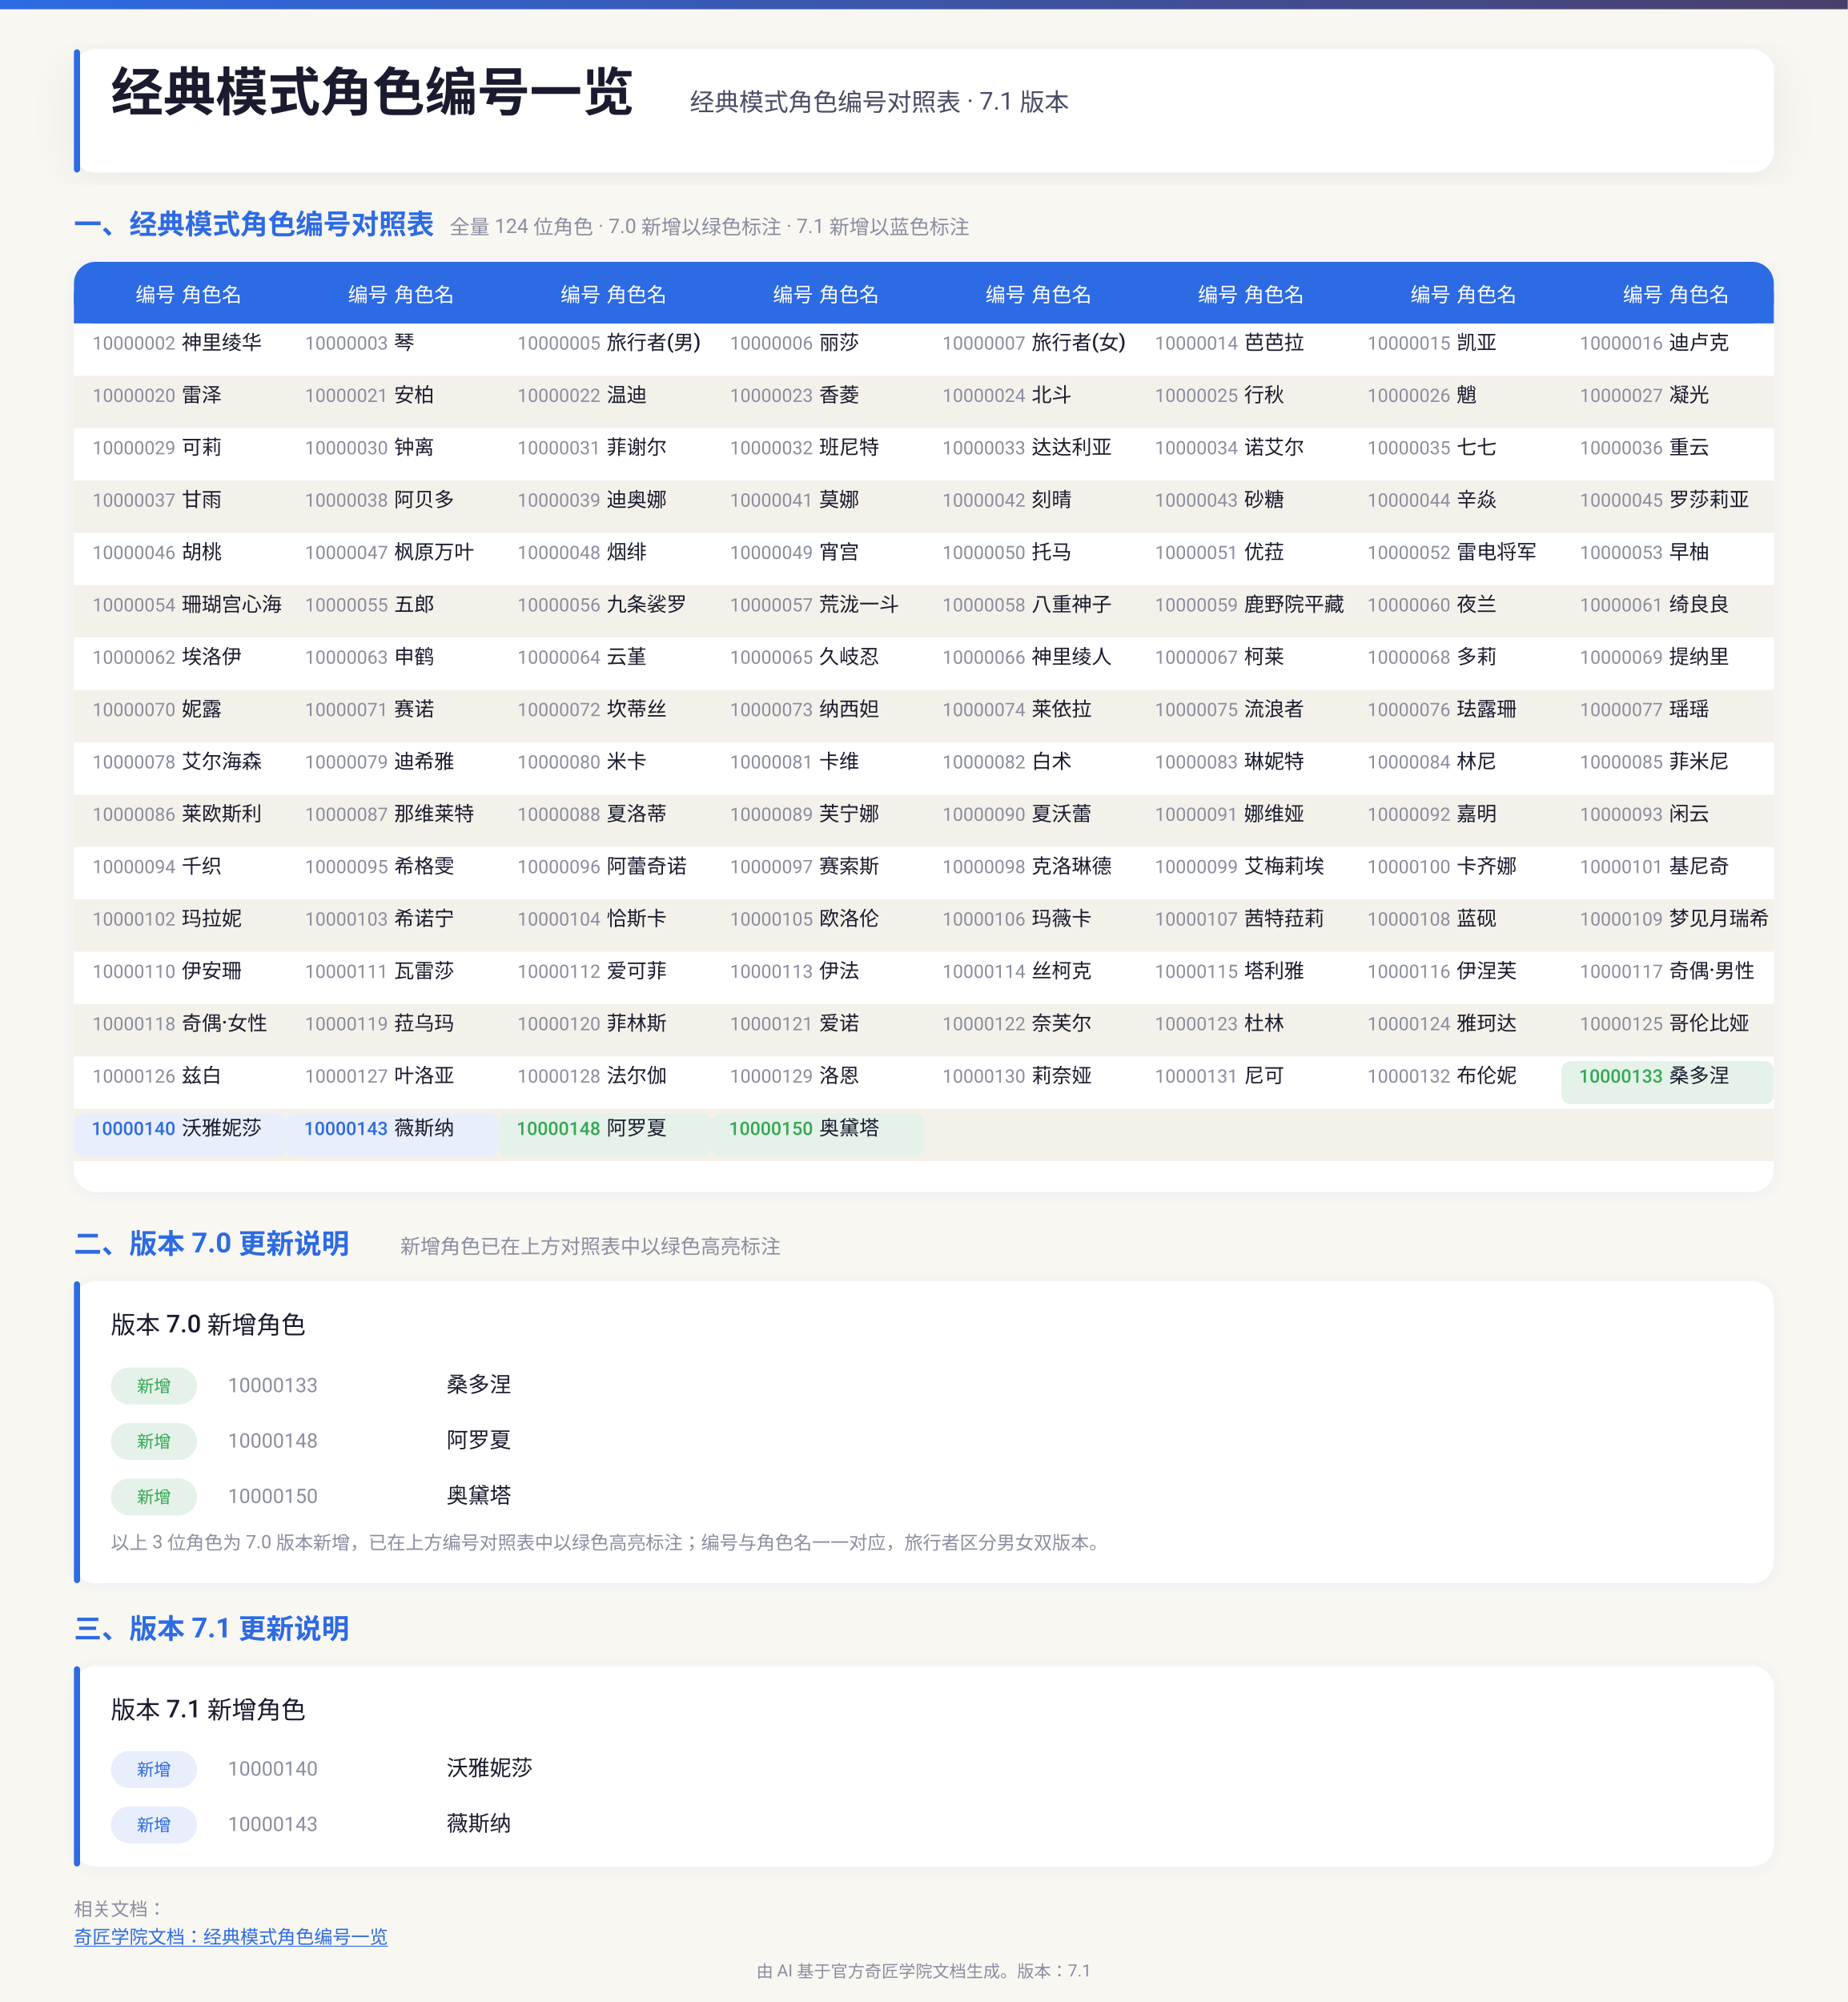
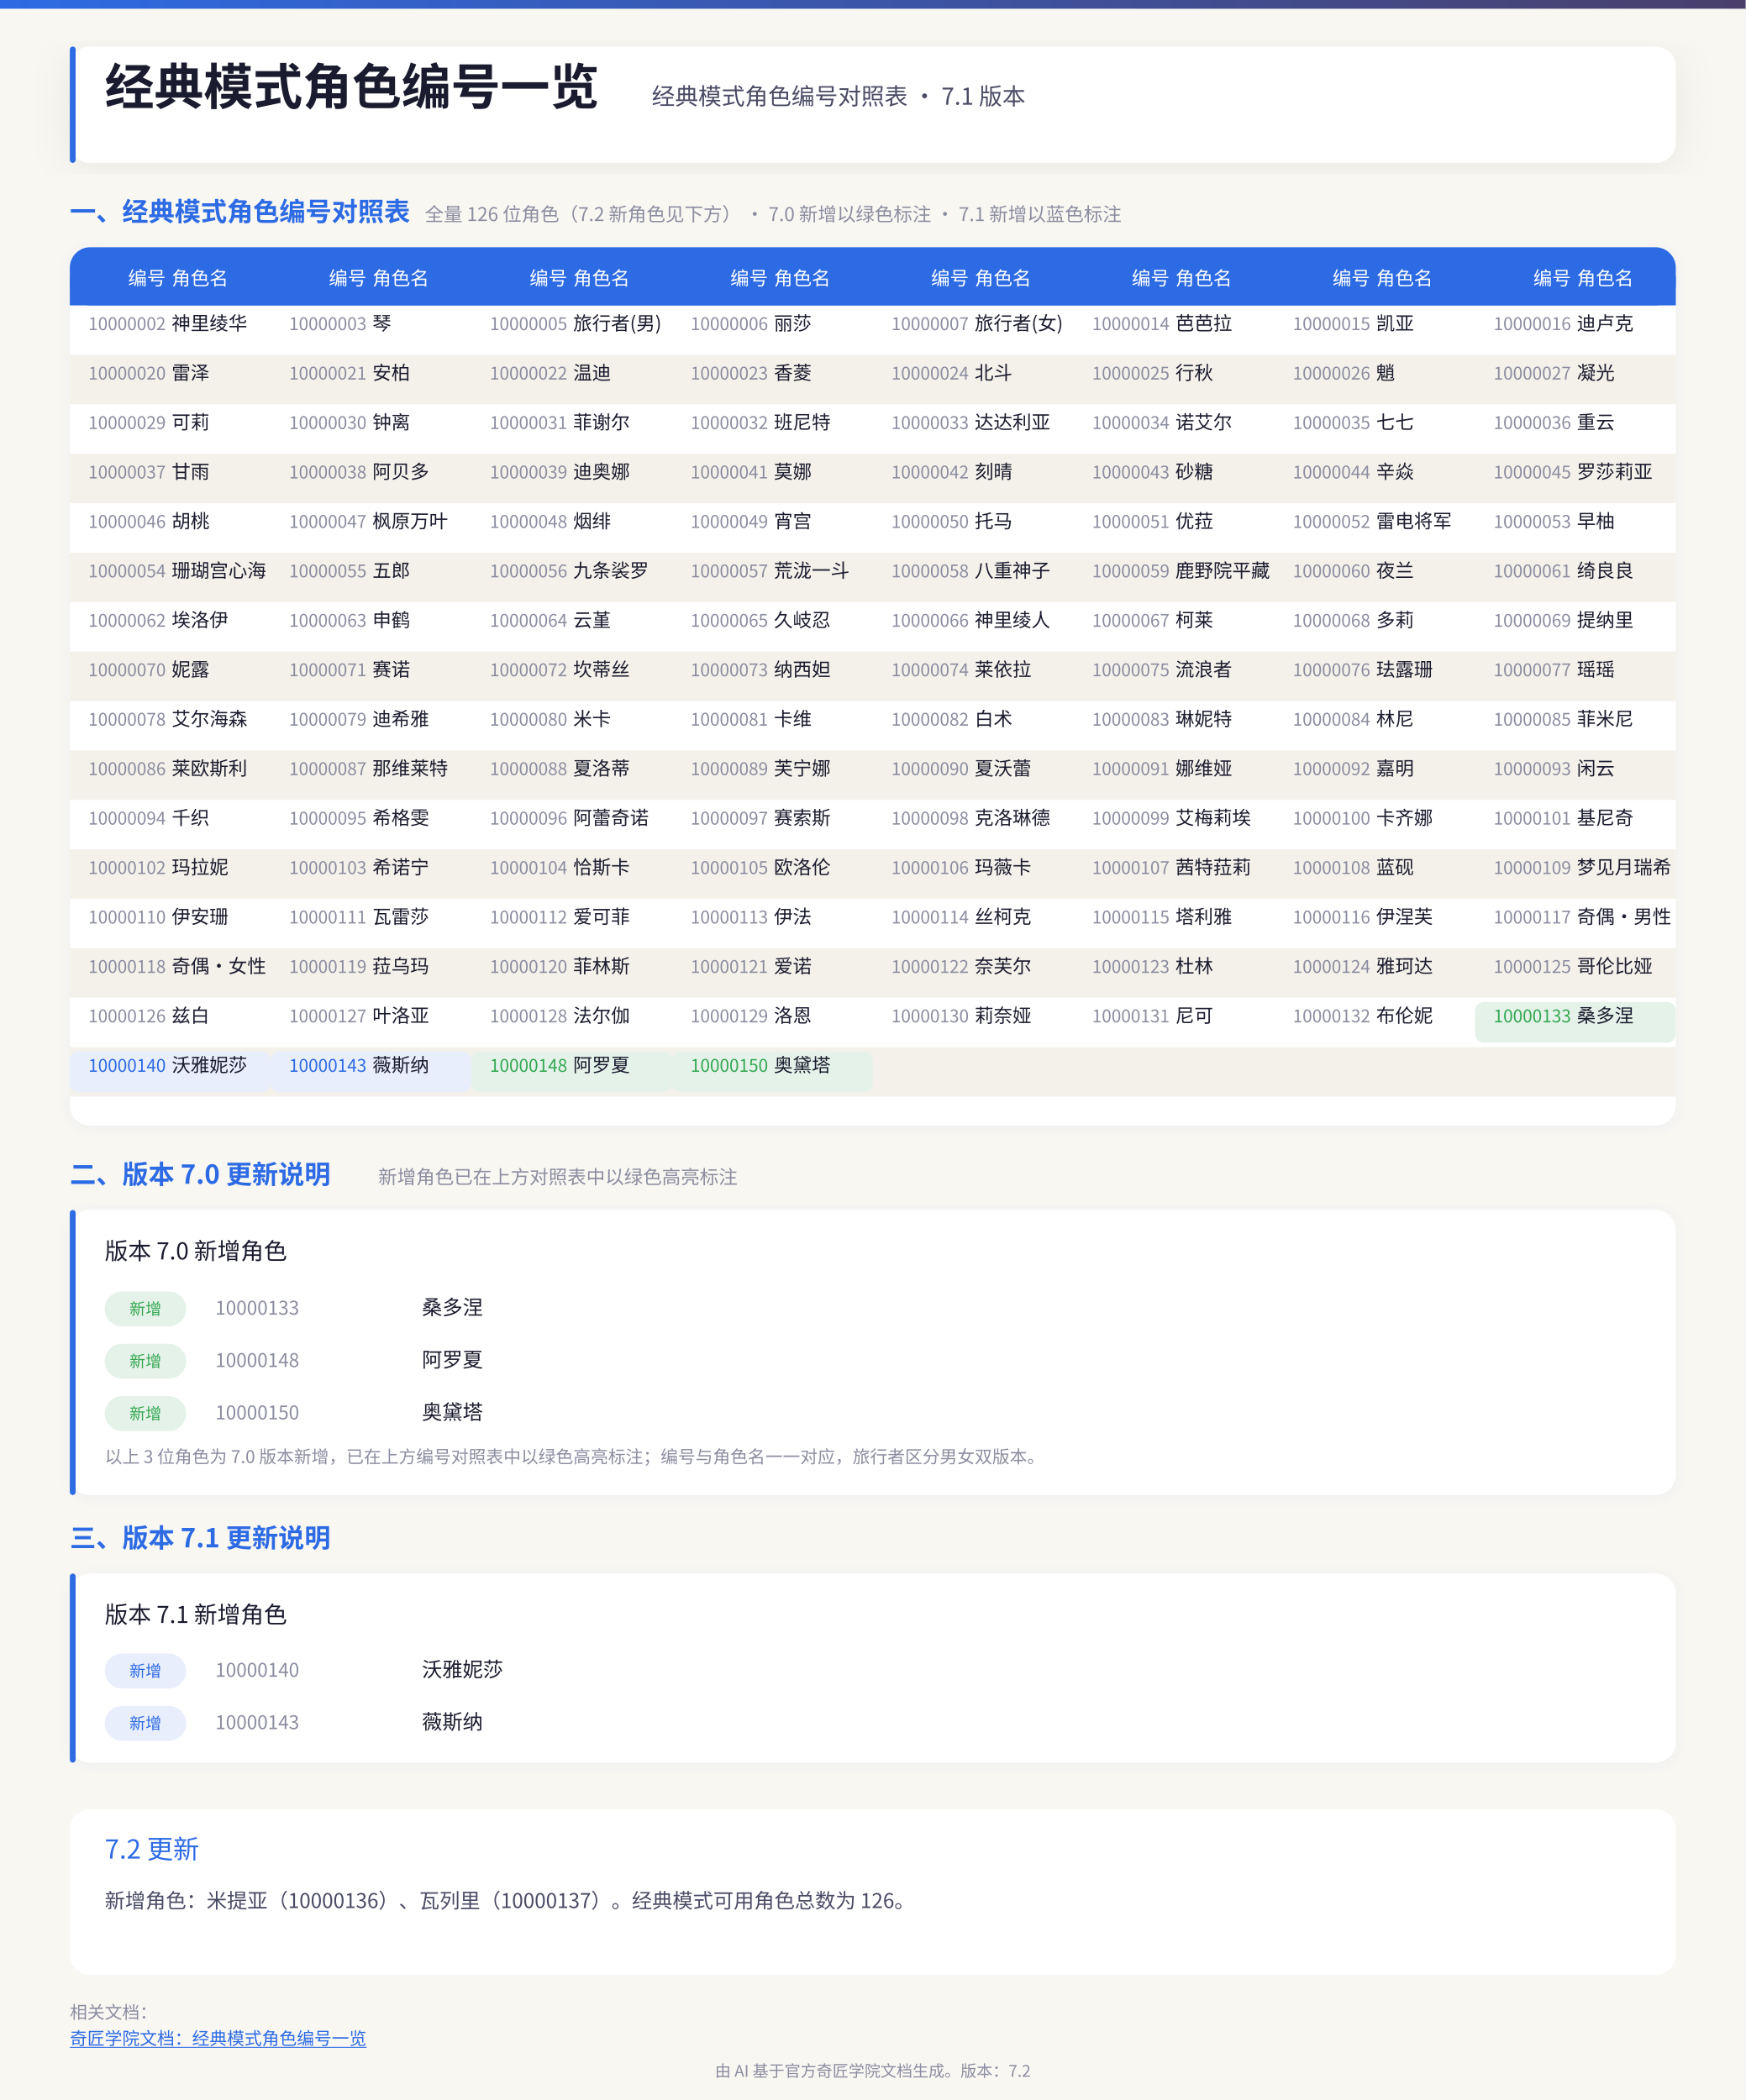
- <svg xmlns="http://www.w3.org/2000/svg" xmlns:xlink="http://www.w3.org/1999/xlink" viewBox="0 0 1200 1300">
+ <svg xmlns="http://www.w3.org/2000/svg" xmlns:xlink="http://www.w3.org/1999/xlink" viewBox="0 0 1200 1444">
  <defs>
    <linearGradient id="topGrad" x1="0" y1="0" x2="1200" y2="0" gradientUnits="userSpaceOnUse">
      <stop offset="0%" stop-color="#2D6BE4" />
      <stop offset="100%" stop-color="#4A3F6B" />
    </linearGradient>
    <filter id="card">
      <feDropShadow dx="0" dy="1" stdDeviation="4" flood-color="#2D6BE4" flood-opacity="0.06" />
    </filter>
    <filter id="elevated">
      <feDropShadow dx="0" dy="4" stdDeviation="14" flood-color="#000" flood-opacity="0.07" />
    </filter>
  </defs>
  <style>
- .t{font-family:'HYWenHei 85W','Noto Sans SC','PingFang SC','Roboto',sans-serif;}
+ .t{font-family:'Noto Sans CJK SC','HYWenHei 85W','Noto Sans SC','PingFang SC','Roboto',sans-serif;}
</style>
-   <rect width="1200" height="1300" fill="#F9F7F2" />
+   <rect width="1200" height="1444" fill="#F9F7F2" />
  <rect width="1200" height="6" fill="url(#topGrad)" />
  <rect x="48" y="32" width="1104" height="80" rx="14" fill="#fff" filter="url(#elevated)" />
  <rect x="48" y="32" width="4" height="80" rx="2" fill="#2D6BE4" />
  <text x="72" y="72" class="t" fill="#1A1B2E" font-size="34" font-weight="bold">经典模式角色编号一览</text>
  <text x="448" y="72" class="t" fill="#4A4B65" font-size="16">经典模式角色编号对照表 · 7.1 版本</text>
  <text x="48" y="152" class="t" fill="#2D6BE4" font-size="18" font-weight="700">一、经典模式角色编号对照表</text>
-   <text x="292" y="152" class="t" fill="#8B8DA0" font-size="13">全量 124 位角色 · 7.0 新增以绿色标注 · 7.1 新增以蓝色标注</text>
+   <text x="292" y="152" class="t" fill="#8B8DA0" font-size="13">全量 126 位角色（7.2 新角色见下方） · 7.0 新增以绿色标注 · 7.1 新增以蓝色标注</text>
  <rect x="48" y="170" width="1104" height="604" rx="14" fill="#fff" filter="url(#card)" />
  <rect x="48" y="170" width="1104" height="40" rx="14" fill="#2D6BE4" />
  <rect x="48" y="190" width="1104" height="20" fill="#2D6BE4" />
  <text x="114" y="196" class="t" fill="#fff" font-size="13" text-anchor="end" font-weight="500">编号</text>
  <text x="118" y="196" class="t" fill="#fff" font-size="13" font-weight="500">角色名</text>
  <text x="252" y="196" class="t" fill="#fff" font-size="13" text-anchor="end" font-weight="500">编号</text>
  <text x="256" y="196" class="t" fill="#fff" font-size="13" font-weight="500">角色名</text>
  <text x="390" y="196" class="t" fill="#fff" font-size="13" text-anchor="end" font-weight="500">编号</text>
  <text x="394" y="196" class="t" fill="#fff" font-size="13" font-weight="500">角色名</text>
  <text x="528" y="196" class="t" fill="#fff" font-size="13" text-anchor="end" font-weight="500">编号</text>
  <text x="532" y="196" class="t" fill="#fff" font-size="13" font-weight="500">角色名</text>
  <text x="666" y="196" class="t" fill="#fff" font-size="13" text-anchor="end" font-weight="500">编号</text>
  <text x="670" y="196" class="t" fill="#fff" font-size="13" font-weight="500">角色名</text>
  <text x="804" y="196" class="t" fill="#fff" font-size="13" text-anchor="end" font-weight="500">编号</text>
  <text x="808" y="196" class="t" fill="#fff" font-size="13" font-weight="500">角色名</text>
  <text x="942" y="196" class="t" fill="#fff" font-size="13" text-anchor="end" font-weight="500">编号</text>
  <text x="946" y="196" class="t" fill="#fff" font-size="13" font-weight="500">角色名</text>
  <text x="1080" y="196" class="t" fill="#fff" font-size="13" text-anchor="end" font-weight="500">编号</text>
  <text x="1084" y="196" class="t" fill="#fff" font-size="13" font-weight="500">角色名</text>
  <rect x="48" y="244" width="1104" height="34" fill="#F4F1EA" />
  <rect x="48" y="312" width="1104" height="34" fill="#F4F1EA" />
  <rect x="48" y="380" width="1104" height="34" fill="#F4F1EA" />
  <rect x="48" y="448" width="1104" height="34" fill="#F4F1EA" />
  <rect x="48" y="516" width="1104" height="34" fill="#F4F1EA" />
  <rect x="48" y="584" width="1104" height="34" fill="#F4F1EA" />
  <rect x="48" y="652" width="1104" height="34" fill="#F4F1EA" />
  <rect x="48" y="720" width="1104" height="34" fill="#F4F1EA" />
  <text x="114" y="227" class="t" fill="#8B8DA0" font-size="12" text-anchor="end">10000002</text>
  <text x="118" y="227" class="t" fill="#1A1B2E" font-size="13" font-weight="500">神里绫华</text>
  <text x="252" y="227" class="t" fill="#8B8DA0" font-size="12" text-anchor="end">10000003</text>
  <text x="256" y="227" class="t" fill="#1A1B2E" font-size="13" font-weight="500">琴</text>
  <text x="390" y="227" class="t" fill="#8B8DA0" font-size="12" text-anchor="end">10000005</text>
  <text x="394" y="227" class="t" fill="#1A1B2E" font-size="13" font-weight="500">旅行者(男)</text>
  <text x="528" y="227" class="t" fill="#8B8DA0" font-size="12" text-anchor="end">10000006</text>
  <text x="532" y="227" class="t" fill="#1A1B2E" font-size="13" font-weight="500">丽莎</text>
  <text x="666" y="227" class="t" fill="#8B8DA0" font-size="12" text-anchor="end">10000007</text>
  <text x="670" y="227" class="t" fill="#1A1B2E" font-size="13" font-weight="500">旅行者(女)</text>
  <text x="804" y="227" class="t" fill="#8B8DA0" font-size="12" text-anchor="end">10000014</text>
  <text x="808" y="227" class="t" fill="#1A1B2E" font-size="13" font-weight="500">芭芭拉</text>
  <text x="942" y="227" class="t" fill="#8B8DA0" font-size="12" text-anchor="end">10000015</text>
  <text x="946" y="227" class="t" fill="#1A1B2E" font-size="13" font-weight="500">凯亚</text>
  <text x="1080" y="227" class="t" fill="#8B8DA0" font-size="12" text-anchor="end">10000016</text>
  <text x="1084" y="227" class="t" fill="#1A1B2E" font-size="13" font-weight="500">迪卢克</text>
  <text x="114" y="261" class="t" fill="#8B8DA0" font-size="12" text-anchor="end">10000020</text>
  <text x="118" y="261" class="t" fill="#1A1B2E" font-size="13" font-weight="500">雷泽</text>
  <text x="252" y="261" class="t" fill="#8B8DA0" font-size="12" text-anchor="end">10000021</text>
  <text x="256" y="261" class="t" fill="#1A1B2E" font-size="13" font-weight="500">安柏</text>
  <text x="390" y="261" class="t" fill="#8B8DA0" font-size="12" text-anchor="end">10000022</text>
  <text x="394" y="261" class="t" fill="#1A1B2E" font-size="13" font-weight="500">温迪</text>
  <text x="528" y="261" class="t" fill="#8B8DA0" font-size="12" text-anchor="end">10000023</text>
  <text x="532" y="261" class="t" fill="#1A1B2E" font-size="13" font-weight="500">香菱</text>
  <text x="666" y="261" class="t" fill="#8B8DA0" font-size="12" text-anchor="end">10000024</text>
  <text x="670" y="261" class="t" fill="#1A1B2E" font-size="13" font-weight="500">北斗</text>
  <text x="804" y="261" class="t" fill="#8B8DA0" font-size="12" text-anchor="end">10000025</text>
  <text x="808" y="261" class="t" fill="#1A1B2E" font-size="13" font-weight="500">行秋</text>
  <text x="942" y="261" class="t" fill="#8B8DA0" font-size="12" text-anchor="end">10000026</text>
  <text x="946" y="261" class="t" fill="#1A1B2E" font-size="13" font-weight="500">魈</text>
  <text x="1080" y="261" class="t" fill="#8B8DA0" font-size="12" text-anchor="end">10000027</text>
  <text x="1084" y="261" class="t" fill="#1A1B2E" font-size="13" font-weight="500">凝光</text>
  <text x="114" y="295" class="t" fill="#8B8DA0" font-size="12" text-anchor="end">10000029</text>
  <text x="118" y="295" class="t" fill="#1A1B2E" font-size="13" font-weight="500">可莉</text>
  <text x="252" y="295" class="t" fill="#8B8DA0" font-size="12" text-anchor="end">10000030</text>
  <text x="256" y="295" class="t" fill="#1A1B2E" font-size="13" font-weight="500">钟离</text>
  <text x="390" y="295" class="t" fill="#8B8DA0" font-size="12" text-anchor="end">10000031</text>
  <text x="394" y="295" class="t" fill="#1A1B2E" font-size="13" font-weight="500">菲谢尔</text>
  <text x="528" y="295" class="t" fill="#8B8DA0" font-size="12" text-anchor="end">10000032</text>
  <text x="532" y="295" class="t" fill="#1A1B2E" font-size="13" font-weight="500">班尼特</text>
  <text x="666" y="295" class="t" fill="#8B8DA0" font-size="12" text-anchor="end">10000033</text>
  <text x="670" y="295" class="t" fill="#1A1B2E" font-size="13" font-weight="500">达达利亚</text>
  <text x="804" y="295" class="t" fill="#8B8DA0" font-size="12" text-anchor="end">10000034</text>
  <text x="808" y="295" class="t" fill="#1A1B2E" font-size="13" font-weight="500">诺艾尔</text>
  <text x="942" y="295" class="t" fill="#8B8DA0" font-size="12" text-anchor="end">10000035</text>
  <text x="946" y="295" class="t" fill="#1A1B2E" font-size="13" font-weight="500">七七</text>
  <text x="1080" y="295" class="t" fill="#8B8DA0" font-size="12" text-anchor="end">10000036</text>
  <text x="1084" y="295" class="t" fill="#1A1B2E" font-size="13" font-weight="500">重云</text>
  <text x="114" y="329" class="t" fill="#8B8DA0" font-size="12" text-anchor="end">10000037</text>
  <text x="118" y="329" class="t" fill="#1A1B2E" font-size="13" font-weight="500">甘雨</text>
  <text x="252" y="329" class="t" fill="#8B8DA0" font-size="12" text-anchor="end">10000038</text>
  <text x="256" y="329" class="t" fill="#1A1B2E" font-size="13" font-weight="500">阿贝多</text>
  <text x="390" y="329" class="t" fill="#8B8DA0" font-size="12" text-anchor="end">10000039</text>
  <text x="394" y="329" class="t" fill="#1A1B2E" font-size="13" font-weight="500">迪奥娜</text>
  <text x="528" y="329" class="t" fill="#8B8DA0" font-size="12" text-anchor="end">10000041</text>
  <text x="532" y="329" class="t" fill="#1A1B2E" font-size="13" font-weight="500">莫娜</text>
  <text x="666" y="329" class="t" fill="#8B8DA0" font-size="12" text-anchor="end">10000042</text>
  <text x="670" y="329" class="t" fill="#1A1B2E" font-size="13" font-weight="500">刻晴</text>
  <text x="804" y="329" class="t" fill="#8B8DA0" font-size="12" text-anchor="end">10000043</text>
  <text x="808" y="329" class="t" fill="#1A1B2E" font-size="13" font-weight="500">砂糖</text>
  <text x="942" y="329" class="t" fill="#8B8DA0" font-size="12" text-anchor="end">10000044</text>
  <text x="946" y="329" class="t" fill="#1A1B2E" font-size="13" font-weight="500">辛焱</text>
  <text x="1080" y="329" class="t" fill="#8B8DA0" font-size="12" text-anchor="end">10000045</text>
  <text x="1084" y="329" class="t" fill="#1A1B2E" font-size="13" font-weight="500">罗莎莉亚</text>
  <text x="114" y="363" class="t" fill="#8B8DA0" font-size="12" text-anchor="end">10000046</text>
  <text x="118" y="363" class="t" fill="#1A1B2E" font-size="13" font-weight="500">胡桃</text>
  <text x="252" y="363" class="t" fill="#8B8DA0" font-size="12" text-anchor="end">10000047</text>
  <text x="256" y="363" class="t" fill="#1A1B2E" font-size="13" font-weight="500">枫原万叶</text>
  <text x="390" y="363" class="t" fill="#8B8DA0" font-size="12" text-anchor="end">10000048</text>
  <text x="394" y="363" class="t" fill="#1A1B2E" font-size="13" font-weight="500">烟绯</text>
  <text x="528" y="363" class="t" fill="#8B8DA0" font-size="12" text-anchor="end">10000049</text>
  <text x="532" y="363" class="t" fill="#1A1B2E" font-size="13" font-weight="500">宵宫</text>
  <text x="666" y="363" class="t" fill="#8B8DA0" font-size="12" text-anchor="end">10000050</text>
  <text x="670" y="363" class="t" fill="#1A1B2E" font-size="13" font-weight="500">托马</text>
  <text x="804" y="363" class="t" fill="#8B8DA0" font-size="12" text-anchor="end">10000051</text>
  <text x="808" y="363" class="t" fill="#1A1B2E" font-size="13" font-weight="500">优菈</text>
  <text x="942" y="363" class="t" fill="#8B8DA0" font-size="12" text-anchor="end">10000052</text>
  <text x="946" y="363" class="t" fill="#1A1B2E" font-size="13" font-weight="500">雷电将军</text>
  <text x="1080" y="363" class="t" fill="#8B8DA0" font-size="12" text-anchor="end">10000053</text>
  <text x="1084" y="363" class="t" fill="#1A1B2E" font-size="13" font-weight="500">早柚</text>
  <text x="114" y="397" class="t" fill="#8B8DA0" font-size="12" text-anchor="end">10000054</text>
  <text x="118" y="397" class="t" fill="#1A1B2E" font-size="13" font-weight="500">珊瑚宫心海</text>
  <text x="252" y="397" class="t" fill="#8B8DA0" font-size="12" text-anchor="end">10000055</text>
  <text x="256" y="397" class="t" fill="#1A1B2E" font-size="13" font-weight="500">五郎</text>
  <text x="390" y="397" class="t" fill="#8B8DA0" font-size="12" text-anchor="end">10000056</text>
  <text x="394" y="397" class="t" fill="#1A1B2E" font-size="13" font-weight="500">九条裟罗</text>
  <text x="528" y="397" class="t" fill="#8B8DA0" font-size="12" text-anchor="end">10000057</text>
  <text x="532" y="397" class="t" fill="#1A1B2E" font-size="13" font-weight="500">荒泷一斗</text>
  <text x="666" y="397" class="t" fill="#8B8DA0" font-size="12" text-anchor="end">10000058</text>
  <text x="670" y="397" class="t" fill="#1A1B2E" font-size="13" font-weight="500">八重神子</text>
  <text x="804" y="397" class="t" fill="#8B8DA0" font-size="12" text-anchor="end">10000059</text>
  <text x="808" y="397" class="t" fill="#1A1B2E" font-size="13" font-weight="500">鹿野院平藏</text>
  <text x="942" y="397" class="t" fill="#8B8DA0" font-size="12" text-anchor="end">10000060</text>
  <text x="946" y="397" class="t" fill="#1A1B2E" font-size="13" font-weight="500">夜兰</text>
  <text x="1080" y="397" class="t" fill="#8B8DA0" font-size="12" text-anchor="end">10000061</text>
  <text x="1084" y="397" class="t" fill="#1A1B2E" font-size="13" font-weight="500">绮良良</text>
  <text x="114" y="431" class="t" fill="#8B8DA0" font-size="12" text-anchor="end">10000062</text>
  <text x="118" y="431" class="t" fill="#1A1B2E" font-size="13" font-weight="500">埃洛伊</text>
  <text x="252" y="431" class="t" fill="#8B8DA0" font-size="12" text-anchor="end">10000063</text>
  <text x="256" y="431" class="t" fill="#1A1B2E" font-size="13" font-weight="500">申鹤</text>
  <text x="390" y="431" class="t" fill="#8B8DA0" font-size="12" text-anchor="end">10000064</text>
  <text x="394" y="431" class="t" fill="#1A1B2E" font-size="13" font-weight="500">云堇</text>
  <text x="528" y="431" class="t" fill="#8B8DA0" font-size="12" text-anchor="end">10000065</text>
  <text x="532" y="431" class="t" fill="#1A1B2E" font-size="13" font-weight="500">久岐忍</text>
  <text x="666" y="431" class="t" fill="#8B8DA0" font-size="12" text-anchor="end">10000066</text>
  <text x="670" y="431" class="t" fill="#1A1B2E" font-size="13" font-weight="500">神里绫人</text>
  <text x="804" y="431" class="t" fill="#8B8DA0" font-size="12" text-anchor="end">10000067</text>
  <text x="808" y="431" class="t" fill="#1A1B2E" font-size="13" font-weight="500">柯莱</text>
  <text x="942" y="431" class="t" fill="#8B8DA0" font-size="12" text-anchor="end">10000068</text>
  <text x="946" y="431" class="t" fill="#1A1B2E" font-size="13" font-weight="500">多莉</text>
  <text x="1080" y="431" class="t" fill="#8B8DA0" font-size="12" text-anchor="end">10000069</text>
  <text x="1084" y="431" class="t" fill="#1A1B2E" font-size="13" font-weight="500">提纳里</text>
  <text x="114" y="465" class="t" fill="#8B8DA0" font-size="12" text-anchor="end">10000070</text>
  <text x="118" y="465" class="t" fill="#1A1B2E" font-size="13" font-weight="500">妮露</text>
  <text x="252" y="465" class="t" fill="#8B8DA0" font-size="12" text-anchor="end">10000071</text>
  <text x="256" y="465" class="t" fill="#1A1B2E" font-size="13" font-weight="500">赛诺</text>
  <text x="390" y="465" class="t" fill="#8B8DA0" font-size="12" text-anchor="end">10000072</text>
  <text x="394" y="465" class="t" fill="#1A1B2E" font-size="13" font-weight="500">坎蒂丝</text>
  <text x="528" y="465" class="t" fill="#8B8DA0" font-size="12" text-anchor="end">10000073</text>
  <text x="532" y="465" class="t" fill="#1A1B2E" font-size="13" font-weight="500">纳西妲</text>
  <text x="666" y="465" class="t" fill="#8B8DA0" font-size="12" text-anchor="end">10000074</text>
  <text x="670" y="465" class="t" fill="#1A1B2E" font-size="13" font-weight="500">莱依拉</text>
  <text x="804" y="465" class="t" fill="#8B8DA0" font-size="12" text-anchor="end">10000075</text>
  <text x="808" y="465" class="t" fill="#1A1B2E" font-size="13" font-weight="500">流浪者</text>
  <text x="942" y="465" class="t" fill="#8B8DA0" font-size="12" text-anchor="end">10000076</text>
  <text x="946" y="465" class="t" fill="#1A1B2E" font-size="13" font-weight="500">珐露珊</text>
  <text x="1080" y="465" class="t" fill="#8B8DA0" font-size="12" text-anchor="end">10000077</text>
  <text x="1084" y="465" class="t" fill="#1A1B2E" font-size="13" font-weight="500">瑶瑶</text>
  <text x="114" y="499" class="t" fill="#8B8DA0" font-size="12" text-anchor="end">10000078</text>
  <text x="118" y="499" class="t" fill="#1A1B2E" font-size="13" font-weight="500">艾尔海森</text>
  <text x="252" y="499" class="t" fill="#8B8DA0" font-size="12" text-anchor="end">10000079</text>
  <text x="256" y="499" class="t" fill="#1A1B2E" font-size="13" font-weight="500">迪希雅</text>
  <text x="390" y="499" class="t" fill="#8B8DA0" font-size="12" text-anchor="end">10000080</text>
  <text x="394" y="499" class="t" fill="#1A1B2E" font-size="13" font-weight="500">米卡</text>
  <text x="528" y="499" class="t" fill="#8B8DA0" font-size="12" text-anchor="end">10000081</text>
  <text x="532" y="499" class="t" fill="#1A1B2E" font-size="13" font-weight="500">卡维</text>
  <text x="666" y="499" class="t" fill="#8B8DA0" font-size="12" text-anchor="end">10000082</text>
  <text x="670" y="499" class="t" fill="#1A1B2E" font-size="13" font-weight="500">白术</text>
  <text x="804" y="499" class="t" fill="#8B8DA0" font-size="12" text-anchor="end">10000083</text>
  <text x="808" y="499" class="t" fill="#1A1B2E" font-size="13" font-weight="500">琳妮特</text>
  <text x="942" y="499" class="t" fill="#8B8DA0" font-size="12" text-anchor="end">10000084</text>
  <text x="946" y="499" class="t" fill="#1A1B2E" font-size="13" font-weight="500">林尼</text>
  <text x="1080" y="499" class="t" fill="#8B8DA0" font-size="12" text-anchor="end">10000085</text>
  <text x="1084" y="499" class="t" fill="#1A1B2E" font-size="13" font-weight="500">菲米尼</text>
  <text x="114" y="533" class="t" fill="#8B8DA0" font-size="12" text-anchor="end">10000086</text>
  <text x="118" y="533" class="t" fill="#1A1B2E" font-size="13" font-weight="500">莱欧斯利</text>
  <text x="252" y="533" class="t" fill="#8B8DA0" font-size="12" text-anchor="end">10000087</text>
  <text x="256" y="533" class="t" fill="#1A1B2E" font-size="13" font-weight="500">那维莱特</text>
  <text x="390" y="533" class="t" fill="#8B8DA0" font-size="12" text-anchor="end">10000088</text>
  <text x="394" y="533" class="t" fill="#1A1B2E" font-size="13" font-weight="500">夏洛蒂</text>
  <text x="528" y="533" class="t" fill="#8B8DA0" font-size="12" text-anchor="end">10000089</text>
  <text x="532" y="533" class="t" fill="#1A1B2E" font-size="13" font-weight="500">芙宁娜</text>
  <text x="666" y="533" class="t" fill="#8B8DA0" font-size="12" text-anchor="end">10000090</text>
  <text x="670" y="533" class="t" fill="#1A1B2E" font-size="13" font-weight="500">夏沃蕾</text>
  <text x="804" y="533" class="t" fill="#8B8DA0" font-size="12" text-anchor="end">10000091</text>
  <text x="808" y="533" class="t" fill="#1A1B2E" font-size="13" font-weight="500">娜维娅</text>
  <text x="942" y="533" class="t" fill="#8B8DA0" font-size="12" text-anchor="end">10000092</text>
  <text x="946" y="533" class="t" fill="#1A1B2E" font-size="13" font-weight="500">嘉明</text>
  <text x="1080" y="533" class="t" fill="#8B8DA0" font-size="12" text-anchor="end">10000093</text>
  <text x="1084" y="533" class="t" fill="#1A1B2E" font-size="13" font-weight="500">闲云</text>
  <text x="114" y="567" class="t" fill="#8B8DA0" font-size="12" text-anchor="end">10000094</text>
  <text x="118" y="567" class="t" fill="#1A1B2E" font-size="13" font-weight="500">千织</text>
  <text x="252" y="567" class="t" fill="#8B8DA0" font-size="12" text-anchor="end">10000095</text>
  <text x="256" y="567" class="t" fill="#1A1B2E" font-size="13" font-weight="500">希格雯</text>
  <text x="390" y="567" class="t" fill="#8B8DA0" font-size="12" text-anchor="end">10000096</text>
  <text x="394" y="567" class="t" fill="#1A1B2E" font-size="13" font-weight="500">阿蕾奇诺</text>
  <text x="528" y="567" class="t" fill="#8B8DA0" font-size="12" text-anchor="end">10000097</text>
  <text x="532" y="567" class="t" fill="#1A1B2E" font-size="13" font-weight="500">赛索斯</text>
  <text x="666" y="567" class="t" fill="#8B8DA0" font-size="12" text-anchor="end">10000098</text>
  <text x="670" y="567" class="t" fill="#1A1B2E" font-size="13" font-weight="500">克洛琳德</text>
  <text x="804" y="567" class="t" fill="#8B8DA0" font-size="12" text-anchor="end">10000099</text>
  <text x="808" y="567" class="t" fill="#1A1B2E" font-size="13" font-weight="500">艾梅莉埃</text>
  <text x="942" y="567" class="t" fill="#8B8DA0" font-size="12" text-anchor="end">10000100</text>
  <text x="946" y="567" class="t" fill="#1A1B2E" font-size="13" font-weight="500">卡齐娜</text>
  <text x="1080" y="567" class="t" fill="#8B8DA0" font-size="12" text-anchor="end">10000101</text>
  <text x="1084" y="567" class="t" fill="#1A1B2E" font-size="13" font-weight="500">基尼奇</text>
  <text x="114" y="601" class="t" fill="#8B8DA0" font-size="12" text-anchor="end">10000102</text>
  <text x="118" y="601" class="t" fill="#1A1B2E" font-size="13" font-weight="500">玛拉妮</text>
  <text x="252" y="601" class="t" fill="#8B8DA0" font-size="12" text-anchor="end">10000103</text>
  <text x="256" y="601" class="t" fill="#1A1B2E" font-size="13" font-weight="500">希诺宁</text>
  <text x="390" y="601" class="t" fill="#8B8DA0" font-size="12" text-anchor="end">10000104</text>
  <text x="394" y="601" class="t" fill="#1A1B2E" font-size="13" font-weight="500">恰斯卡</text>
  <text x="528" y="601" class="t" fill="#8B8DA0" font-size="12" text-anchor="end">10000105</text>
  <text x="532" y="601" class="t" fill="#1A1B2E" font-size="13" font-weight="500">欧洛伦</text>
  <text x="666" y="601" class="t" fill="#8B8DA0" font-size="12" text-anchor="end">10000106</text>
  <text x="670" y="601" class="t" fill="#1A1B2E" font-size="13" font-weight="500">玛薇卡</text>
  <text x="804" y="601" class="t" fill="#8B8DA0" font-size="12" text-anchor="end">10000107</text>
  <text x="808" y="601" class="t" fill="#1A1B2E" font-size="13" font-weight="500">茜特菈莉</text>
  <text x="942" y="601" class="t" fill="#8B8DA0" font-size="12" text-anchor="end">10000108</text>
  <text x="946" y="601" class="t" fill="#1A1B2E" font-size="13" font-weight="500">蓝砚</text>
  <text x="1080" y="601" class="t" fill="#8B8DA0" font-size="12" text-anchor="end">10000109</text>
  <text x="1084" y="601" class="t" fill="#1A1B2E" font-size="13" font-weight="500">梦见月瑞希</text>
  <text x="114" y="635" class="t" fill="#8B8DA0" font-size="12" text-anchor="end">10000110</text>
  <text x="118" y="635" class="t" fill="#1A1B2E" font-size="13" font-weight="500">伊安珊</text>
  <text x="252" y="635" class="t" fill="#8B8DA0" font-size="12" text-anchor="end">10000111</text>
  <text x="256" y="635" class="t" fill="#1A1B2E" font-size="13" font-weight="500">瓦雷莎</text>
  <text x="390" y="635" class="t" fill="#8B8DA0" font-size="12" text-anchor="end">10000112</text>
  <text x="394" y="635" class="t" fill="#1A1B2E" font-size="13" font-weight="500">爱可菲</text>
  <text x="528" y="635" class="t" fill="#8B8DA0" font-size="12" text-anchor="end">10000113</text>
  <text x="532" y="635" class="t" fill="#1A1B2E" font-size="13" font-weight="500">伊法</text>
  <text x="666" y="635" class="t" fill="#8B8DA0" font-size="12" text-anchor="end">10000114</text>
  <text x="670" y="635" class="t" fill="#1A1B2E" font-size="13" font-weight="500">丝柯克</text>
  <text x="804" y="635" class="t" fill="#8B8DA0" font-size="12" text-anchor="end">10000115</text>
  <text x="808" y="635" class="t" fill="#1A1B2E" font-size="13" font-weight="500">塔利雅</text>
  <text x="942" y="635" class="t" fill="#8B8DA0" font-size="12" text-anchor="end">10000116</text>
  <text x="946" y="635" class="t" fill="#1A1B2E" font-size="13" font-weight="500">伊涅芙</text>
  <text x="1080" y="635" class="t" fill="#8B8DA0" font-size="12" text-anchor="end">10000117</text>
  <text x="1084" y="635" class="t" fill="#1A1B2E" font-size="13" font-weight="500">奇偶·男性</text>
  <text x="114" y="669" class="t" fill="#8B8DA0" font-size="12" text-anchor="end">10000118</text>
  <text x="118" y="669" class="t" fill="#1A1B2E" font-size="13" font-weight="500">奇偶·女性</text>
  <text x="252" y="669" class="t" fill="#8B8DA0" font-size="12" text-anchor="end">10000119</text>
  <text x="256" y="669" class="t" fill="#1A1B2E" font-size="13" font-weight="500">菈乌玛</text>
  <text x="390" y="669" class="t" fill="#8B8DA0" font-size="12" text-anchor="end">10000120</text>
  <text x="394" y="669" class="t" fill="#1A1B2E" font-size="13" font-weight="500">菲林斯</text>
  <text x="528" y="669" class="t" fill="#8B8DA0" font-size="12" text-anchor="end">10000121</text>
  <text x="532" y="669" class="t" fill="#1A1B2E" font-size="13" font-weight="500">爱诺</text>
  <text x="666" y="669" class="t" fill="#8B8DA0" font-size="12" text-anchor="end">10000122</text>
  <text x="670" y="669" class="t" fill="#1A1B2E" font-size="13" font-weight="500">奈芙尔</text>
  <text x="804" y="669" class="t" fill="#8B8DA0" font-size="12" text-anchor="end">10000123</text>
  <text x="808" y="669" class="t" fill="#1A1B2E" font-size="13" font-weight="500">杜林</text>
  <text x="942" y="669" class="t" fill="#8B8DA0" font-size="12" text-anchor="end">10000124</text>
  <text x="946" y="669" class="t" fill="#1A1B2E" font-size="13" font-weight="500">雅珂达</text>
  <text x="1080" y="669" class="t" fill="#8B8DA0" font-size="12" text-anchor="end">10000125</text>
  <text x="1084" y="669" class="t" fill="#1A1B2E" font-size="13" font-weight="500">哥伦比娅</text>
  <text x="114" y="703" class="t" fill="#8B8DA0" font-size="12" text-anchor="end">10000126</text>
  <text x="118" y="703" class="t" fill="#1A1B2E" font-size="13" font-weight="500">兹白</text>
  <text x="252" y="703" class="t" fill="#8B8DA0" font-size="12" text-anchor="end">10000127</text>
  <text x="256" y="703" class="t" fill="#1A1B2E" font-size="13" font-weight="500">叶洛亚</text>
  <text x="390" y="703" class="t" fill="#8B8DA0" font-size="12" text-anchor="end">10000128</text>
  <text x="394" y="703" class="t" fill="#1A1B2E" font-size="13" font-weight="500">法尔伽</text>
  <text x="528" y="703" class="t" fill="#8B8DA0" font-size="12" text-anchor="end">10000129</text>
  <text x="532" y="703" class="t" fill="#1A1B2E" font-size="13" font-weight="500">洛恩</text>
  <text x="666" y="703" class="t" fill="#8B8DA0" font-size="12" text-anchor="end">10000130</text>
  <text x="670" y="703" class="t" fill="#1A1B2E" font-size="13" font-weight="500">莉奈娅</text>
  <text x="804" y="703" class="t" fill="#8B8DA0" font-size="12" text-anchor="end">10000131</text>
  <text x="808" y="703" class="t" fill="#1A1B2E" font-size="13" font-weight="500">尼可</text>
  <text x="942" y="703" class="t" fill="#8B8DA0" font-size="12" text-anchor="end">10000132</text>
  <text x="946" y="703" class="t" fill="#1A1B2E" font-size="13" font-weight="500">布伦妮</text>
  <rect x="1014" y="689" width="138" height="28" rx="6" fill="#E5F2E9" />
  <text x="1080" y="703" class="t" fill="#34A853" font-size="12" text-anchor="end" font-weight="500">10000133</text>
  <text x="1084" y="703" class="t" fill="#1A1B2E" font-size="13" font-weight="500">桑多涅</text>
  <rect x="48" y="723" width="138" height="28" rx="6" fill="#E8EEFB" />
  <text x="114" y="737" class="t" fill="#2D6BE4" font-size="12" text-anchor="end" font-weight="500">10000140</text>
  <text x="118" y="737" class="t" fill="#1A1B2E" font-size="13" font-weight="500">沃雅妮莎</text>
  <rect x="186" y="723" width="138" height="28" rx="6" fill="#E8EEFB" />
  <text x="252" y="737" class="t" fill="#2D6BE4" font-size="12" text-anchor="end" font-weight="500">10000143</text>
  <text x="256" y="737" class="t" fill="#1A1B2E" font-size="13" font-weight="500">薇斯纳</text>
  <rect x="324" y="723" width="138" height="28" rx="6" fill="#E5F2E9" />
  <text x="390" y="737" class="t" fill="#34A853" font-size="12" text-anchor="end" font-weight="500">10000148</text>
  <text x="394" y="737" class="t" fill="#1A1B2E" font-size="13" font-weight="500">阿罗夏</text>
  <rect x="462" y="723" width="138" height="28" rx="6" fill="#E5F2E9" />
  <text x="528" y="737" class="t" fill="#34A853" font-size="12" text-anchor="end" font-weight="500">10000150</text>
  <text x="532" y="737" class="t" fill="#1A1B2E" font-size="13" font-weight="500">奥黛塔</text>
  <text x="48" y="814" class="t" fill="#2D6BE4" font-size="18" font-weight="700">二、版本 7.0 更新说明</text>
  <text x="260" y="814" class="t" fill="#8B8DA0" font-size="13">新增角色已在上方对照表中以绿色高亮标注</text>
  <rect x="48" y="832" width="1104" height="196" rx="14" fill="#fff" filter="url(#card)" />
  <rect x="48" y="832" width="4" height="196" rx="2" fill="#2D6BE4" />
  <text x="72" y="866" class="t" fill="#1A1B2E" font-size="16" font-weight="500">版本 7.0 新增角色</text>
  <rect x="72" y="888" width="56" height="24" rx="12" fill="#E5F2E9" />
  <text x="100" y="904" class="t" fill="#34A853" font-size="11" text-anchor="middle" font-weight="500">新增</text>
  <text x="148" y="904" class="t" fill="#8B8DA0" font-size="13">10000133</text>
  <text x="290" y="904" class="t" fill="#1A1B2E" font-size="14" font-weight="500">桑多涅</text>
  <rect x="72" y="924" width="56" height="24" rx="12" fill="#E5F2E9" />
  <text x="100" y="940" class="t" fill="#34A853" font-size="11" text-anchor="middle" font-weight="500">新增</text>
  <text x="148" y="940" class="t" fill="#8B8DA0" font-size="13">10000148</text>
  <text x="290" y="940" class="t" fill="#1A1B2E" font-size="14" font-weight="500">阿罗夏</text>
  <rect x="72" y="960" width="56" height="24" rx="12" fill="#E5F2E9" />
  <text x="100" y="976" class="t" fill="#34A853" font-size="11" text-anchor="middle" font-weight="500">新增</text>
  <text x="148" y="976" class="t" fill="#8B8DA0" font-size="13">10000150</text>
  <text x="290" y="976" class="t" fill="#1A1B2E" font-size="14" font-weight="500">奥黛塔</text>
  <text x="72" y="1006" class="t" fill="#8B8DA0" font-size="12">以上 3 位角色为 7.0 版本新增，已在上方编号对照表中以绿色高亮标注；编号与角色名一一对应，旅行者区分男女双版本。</text>
  <text x="48" y="1064" class="t" fill="#2D6BE4" font-size="18" font-weight="700">三、版本 7.1 更新说明</text>
  <rect x="48" y="1082" width="1104" height="130" rx="14" fill="#fff" filter="url(#card)" />
  <rect x="48" y="1082" width="4" height="130" rx="2" fill="#2D6BE4" />
  <text x="72" y="1116" class="t" fill="#1A1B2E" font-size="16" font-weight="500">版本 7.1 新增角色</text>
  <rect x="72" y="1137" width="56" height="24" rx="12" fill="#E8EEFB" />
  <text x="100" y="1153" class="t" fill="#2D6BE4" font-size="11" text-anchor="middle">新增</text>
  <text x="148" y="1153" class="t" fill="#8B8DA0" font-size="13">10000140</text>
  <text x="290" y="1153" class="t" fill="#1A1B2E" font-size="14" font-weight="500">沃雅妮莎</text>
  <rect x="72" y="1173" width="56" height="24" rx="12" fill="#E8EEFB" />
  <text x="100" y="1189" class="t" fill="#2D6BE4" font-size="11" text-anchor="middle">新增</text>
  <text x="148" y="1189" class="t" fill="#8B8DA0" font-size="13">10000143</text>
  <text x="290" y="1189" class="t" fill="#1A1B2E" font-size="14" font-weight="500">薇斯纳</text>
-   <text x="48" y="1244" class="t" fill="#8B8DA0" font-size="12">相关文档：</text>
+   <text x="48" y="1388" class="t" fill="#8B8DA0" font-size="12">相关文档：</text>
  <a xlink:href="https://act.mihoyo.com/ys/ugc/tutorial/detail/mh4imrrhzdzi" target="_blank">
-     <text x="48" y="1262" class="t" fill="#2D6BE4" font-size="12" text-decoration="underline">奇匠学院文档：经典模式角色编号一览</text>
+     <text x="48" y="1406" class="t" fill="#2D6BE4" font-size="12" text-decoration="underline">奇匠学院文档：经典模式角色编号一览</text>
  </a>
-   <text x="600" y="1284" class="t" fill="#8B8DA0" font-size="11" text-anchor="middle">由 AI 基于官方奇匠学院文档生成。版本：7.1</text>
+   <text x="600" y="1428" class="t" fill="#8B8DA0" font-size="11" text-anchor="middle">由 AI 基于官方奇匠学院文档生成。版本：7.2</text>
+   <g font-family="Noto Sans CJK SC, sans-serif">
+     <rect x="48" y="1244" width="1104" height="114" rx="14" fill="#fff" />
+     <text x="72" y="1278" font-size="18" fill="#2D6BE4">7.2 更新</text>
+     <text x="72" y="1312" font-size="14" fill="#4A4B65">新增角色：米提亚（10000136）、瓦列里（10000137）。经典模式可用角色总数为 126。</text>
+   </g>
</svg>
